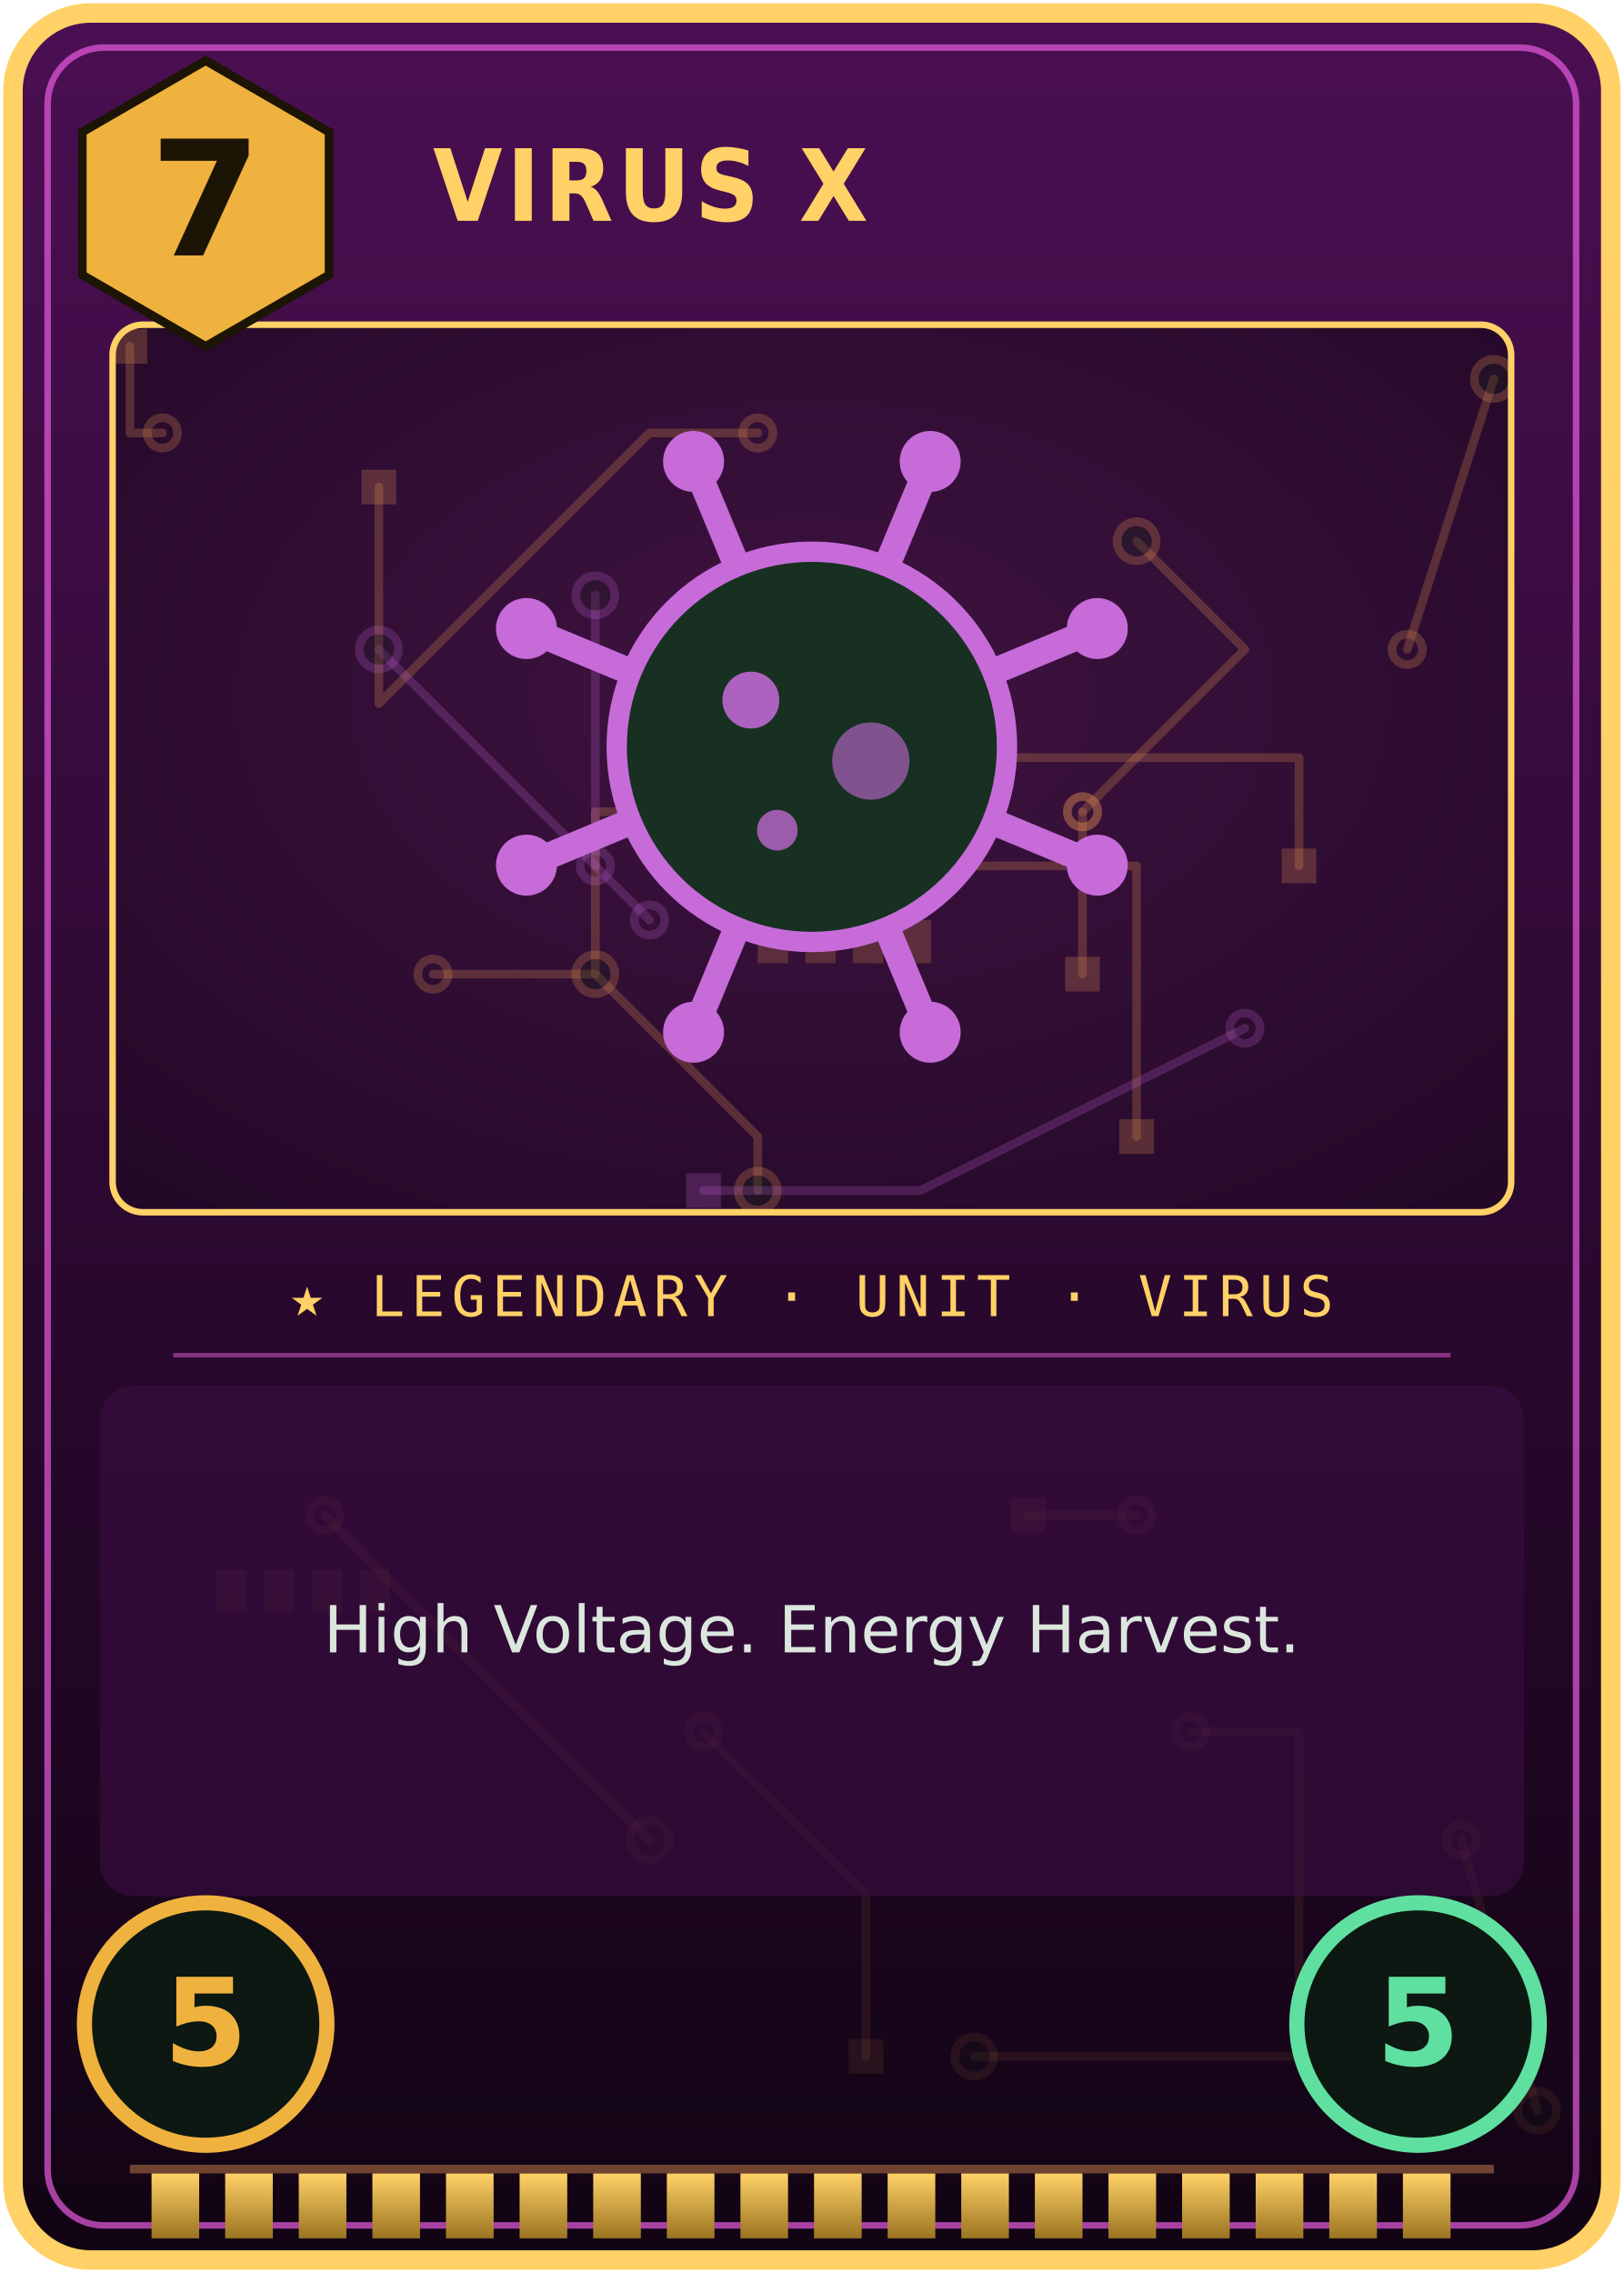
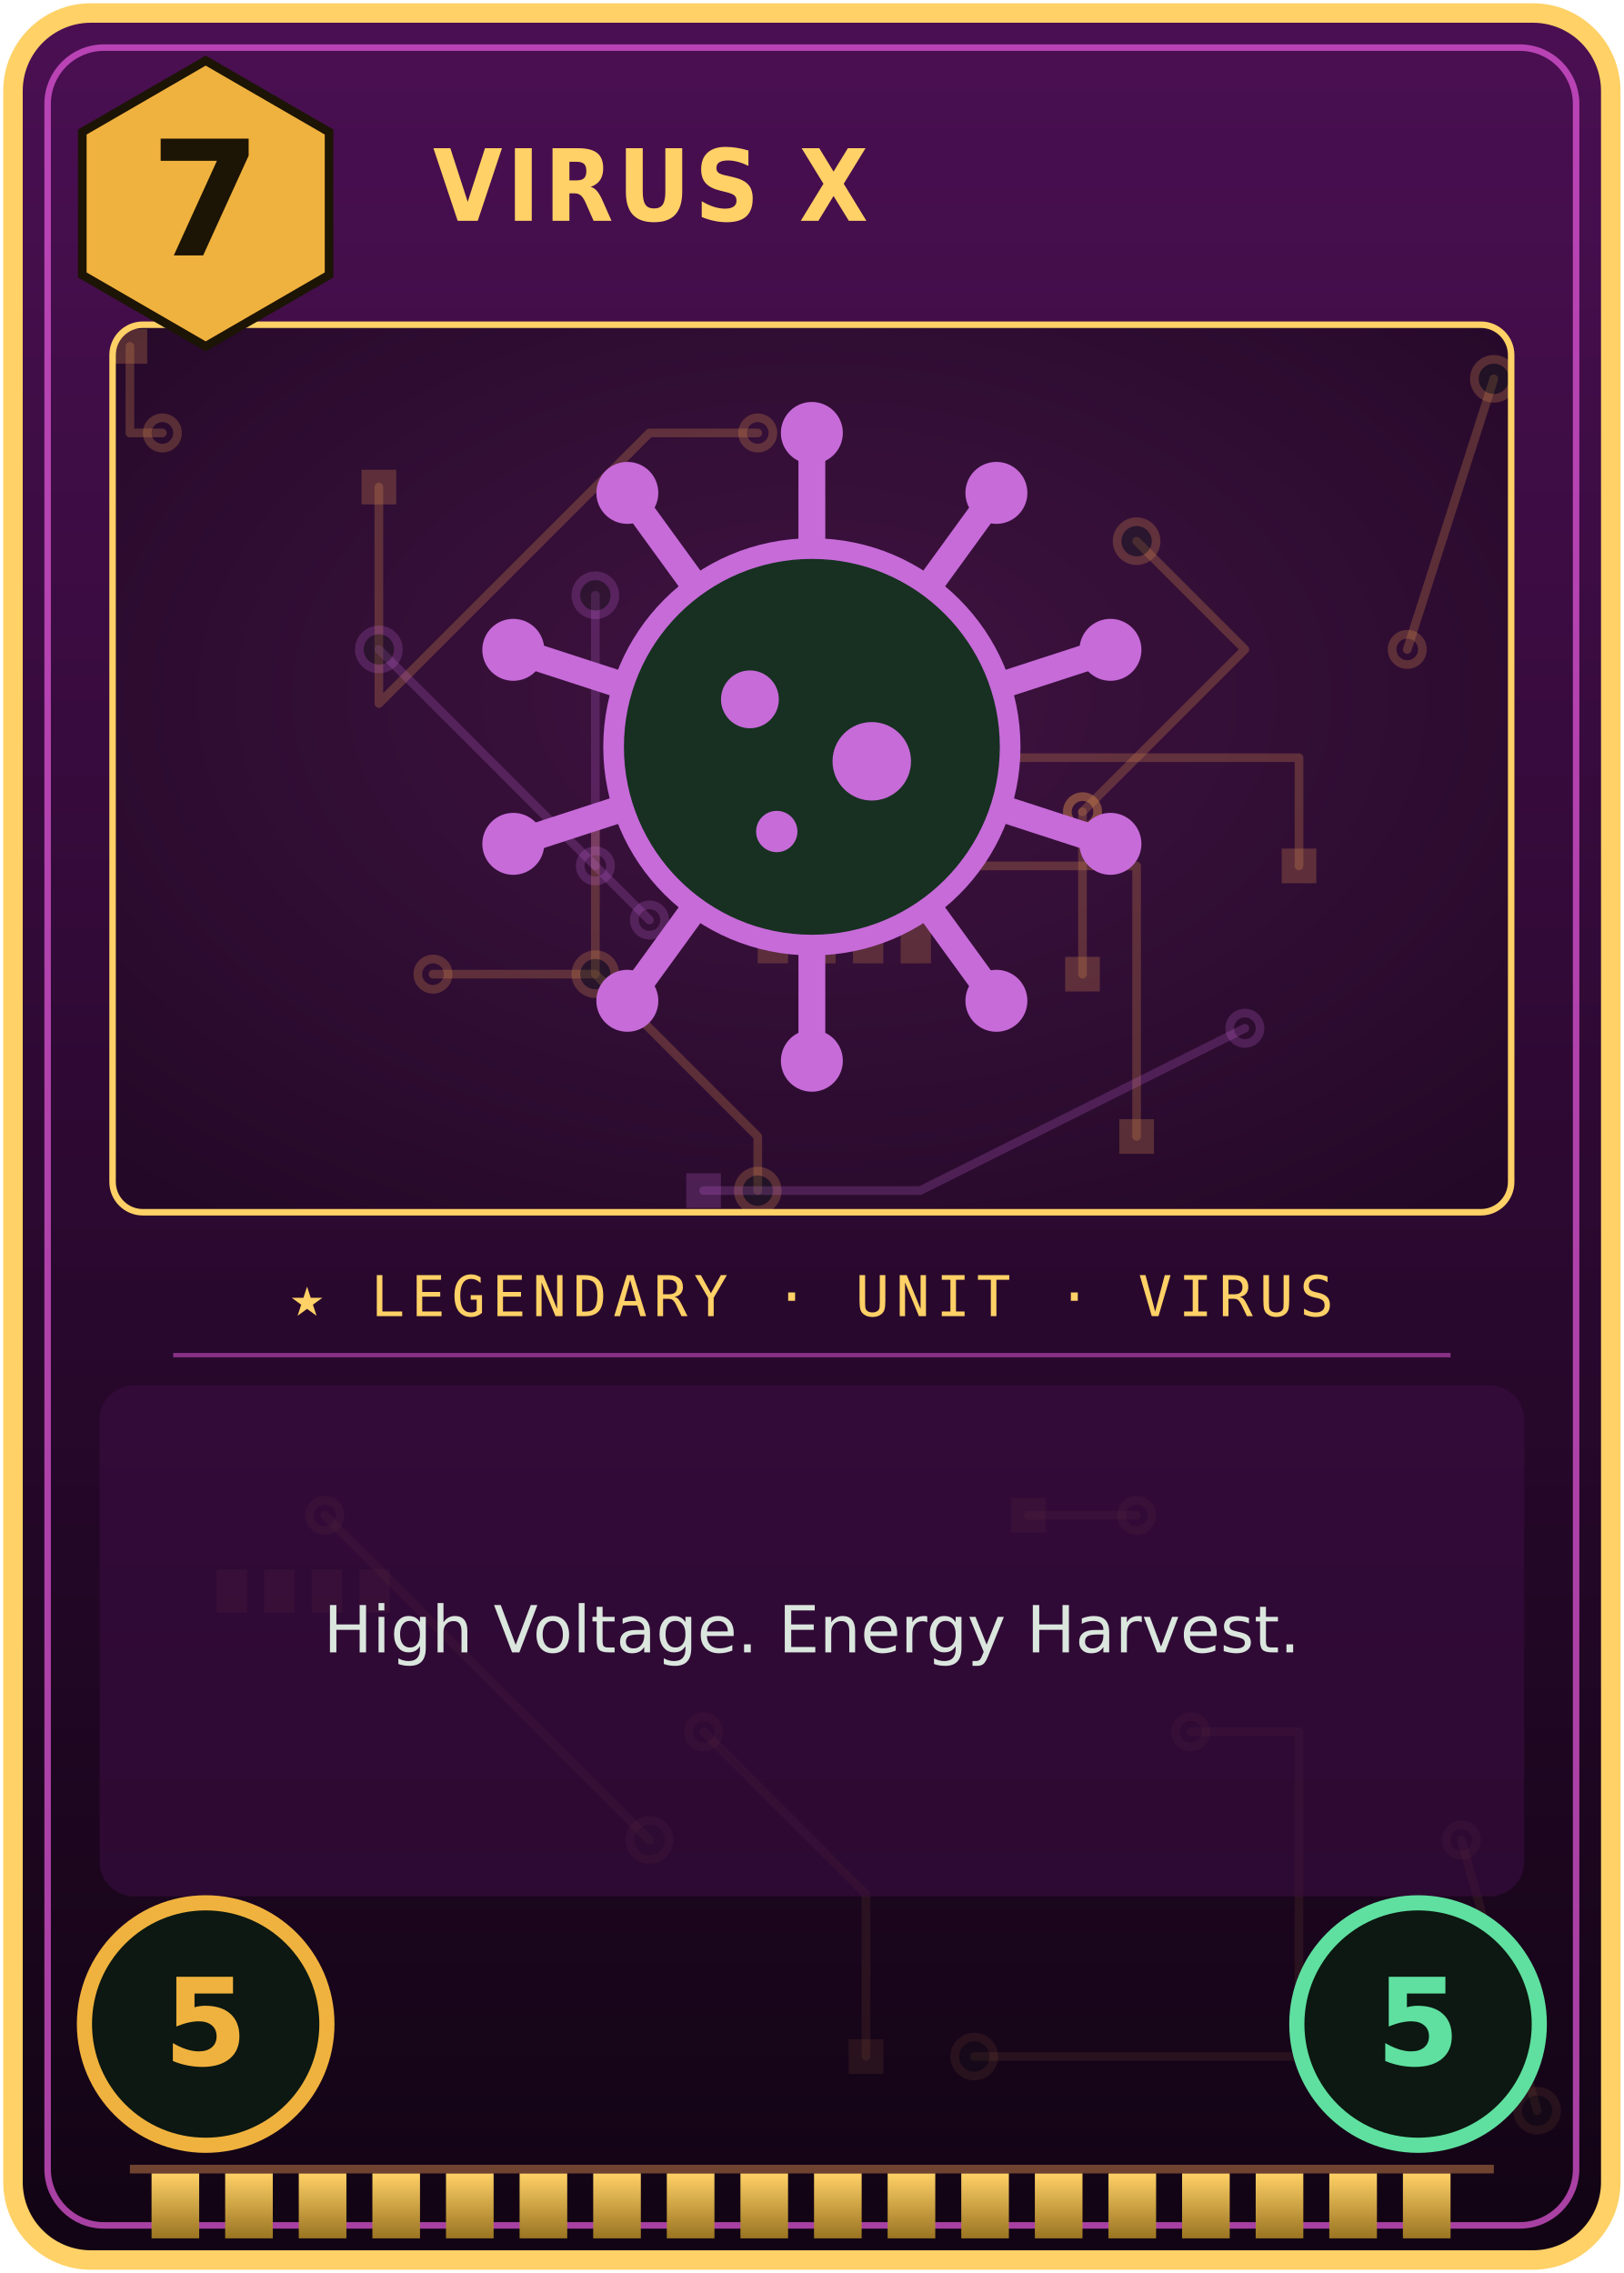
<svg xmlns="http://www.w3.org/2000/svg" width="750" height="1050" viewBox="0 0 750 1050">
  <defs>
    <linearGradient id="bggrad" x1="0" y1="0" x2="0" y2="1">
      <stop offset="0" stop-color="#4a0f52" />
      <stop offset="0.5" stop-color="#2d0932" />
      <stop offset="1" stop-color="#120414" />
    </linearGradient>
    <radialGradient id="artgrad" cx="0.5" cy="0.42" r="0.75">
      <stop offset="0" stop-color="#3f1341" />
      <stop offset="1" stop-color="#230827" />
    </radialGradient>
    <linearGradient id="guldgrad" x1="0" y1="0" x2="0" y2="1">
      <stop offset="0" stop-color="#ffd166" />
      <stop offset="1" stop-color="#9a7422" />
    </linearGradient>
    <clipPath id="artclip">
      <rect x="52" y="150" width="646" height="410" rx="14" />
    </clipPath>
  </defs>
  <rect x="6" y="6" width="738" height="1038" rx="36" fill="url(#bggrad)" stroke="#ffd166" stroke-width="9" />
  <rect x="22" y="22" width="706" height="1006" rx="26" fill="none" stroke="#e85adf" stroke-width="3" opacity="0.7" />
  <circle cx="325" cy="800" r="7" fill="none" stroke="#c9814a" stroke-width="4" opacity="0.1" />
  <path d="M 325 800 L 400 875 L 400 950" fill="none" stroke="#c9814a" stroke-width="4" stroke-linecap="round" stroke-linejoin="round" opacity="0.1" />
  <rect x="392" y="942" width="16" height="16" fill="#c9814a" opacity="0.1" />
  <circle cx="525" cy="700" r="7" fill="none" stroke="#c9814a" stroke-width="4" opacity="0.1" />
  <path d="M 525 700 L 475 700" fill="none" stroke="#c9814a" stroke-width="4" stroke-linecap="round" stroke-linejoin="round" opacity="0.1" />
  <rect x="467" y="692" width="16" height="16" fill="#c9814a" opacity="0.1" />
  <circle cx="550" cy="800" r="7" fill="none" stroke="#c9814a" stroke-width="4" opacity="0.1" />
  <path d="M 550 800 L 600 800 L 600 950 L 450 950" fill="none" stroke="#c9814a" stroke-width="4" stroke-linecap="round" stroke-linejoin="round" opacity="0.1" />
  <circle cx="450" cy="950" r="9" fill="#122419" stroke="#c9814a" stroke-width="4" opacity="0.1" />
  <circle cx="150" cy="700" r="7" fill="none" stroke="#c9814a" stroke-width="4" opacity="0.1" />
  <path d="M 150 700 L 300 850" fill="none" stroke="#c9814a" stroke-width="4" stroke-linecap="round" stroke-linejoin="round" opacity="0.1" />
  <circle cx="300" cy="850" r="9" fill="#122419" stroke="#c9814a" stroke-width="4" opacity="0.1" />
  <circle cx="675" cy="850" r="7" fill="none" stroke="#c9814a" stroke-width="4" opacity="0.1" />
  <path d="M 675 850 L 710 975" fill="none" stroke="#c9814a" stroke-width="4" stroke-linecap="round" stroke-linejoin="round" opacity="0.1" />
  <circle cx="710" cy="975" r="9" fill="#122419" stroke="#c9814a" stroke-width="4" opacity="0.1" />
  <rect x="100" y="725" width="14" height="20" fill="#c9814a" opacity="0.09" />
  <rect x="122" y="725" width="14" height="20" fill="#c9814a" opacity="0.09" />
  <rect x="144" y="725" width="14" height="20" fill="#c9814a" opacity="0.09" />
  <rect x="166" y="725" width="14" height="20" fill="#c9814a" opacity="0.09" />
  <g clip-path="url(#artclip)">
    <rect x="52" y="150" width="646" height="410" fill="url(#artgrad)" />
    <circle cx="425" cy="400" r="7" fill="none" stroke="#c9814a" stroke-width="4" opacity="0.3" />
    <path d="M 425 400 L 525 400 L 525 525" fill="none" stroke="#c9814a" stroke-width="4" stroke-linecap="round" stroke-linejoin="round" opacity="0.3" />
    <rect x="517" y="517" width="16" height="16" fill="#c9814a" opacity="0.3" />
    <circle cx="200" cy="450" r="7" fill="none" stroke="#c9814a" stroke-width="4" opacity="0.3" />
    <path d="M 200 450 L 275 450 L 350 525 L 350 550" fill="none" stroke="#c9814a" stroke-width="4" stroke-linecap="round" stroke-linejoin="round" opacity="0.3" />
    <circle cx="350" cy="550" r="9" fill="#122419" stroke="#c9814a" stroke-width="4" opacity="0.3" />
    <circle cx="350" cy="200" r="7" fill="none" stroke="#c9814a" stroke-width="4" opacity="0.3" />
    <path d="M 350 200 L 300 200 L 175 325 L 175 225" fill="none" stroke="#c9814a" stroke-width="4" stroke-linecap="round" stroke-linejoin="round" opacity="0.3" />
    <rect x="167" y="217" width="16" height="16" fill="#c9814a" opacity="0.3" />
    <circle cx="450" cy="350" r="7" fill="none" stroke="#c9814a" stroke-width="4" opacity="0.3" />
    <path d="M 450 350 L 600 350 L 600 400" fill="none" stroke="#c9814a" stroke-width="4" stroke-linecap="round" stroke-linejoin="round" opacity="0.3" />
    <rect x="592" y="392" width="16" height="16" fill="#c9814a" opacity="0.3" />
    <circle cx="650" cy="300" r="7" fill="none" stroke="#c9814a" stroke-width="4" opacity="0.3" />
    <path d="M 650 300 L 690 175" fill="none" stroke="#c9814a" stroke-width="4" stroke-linecap="round" stroke-linejoin="round" opacity="0.3" />
    <circle cx="690" cy="175" r="9" fill="#122419" stroke="#c9814a" stroke-width="4" opacity="0.3" />
    <circle cx="350" cy="300" r="7" fill="none" stroke="#c9814a" stroke-width="4" opacity="0.3" />
    <path d="M 350 300 L 350 375 L 275 375 L 275 450" fill="none" stroke="#c9814a" stroke-width="4" stroke-linecap="round" stroke-linejoin="round" opacity="0.3" />
    <circle cx="275" cy="450" r="9" fill="#122419" stroke="#c9814a" stroke-width="4" opacity="0.3" />
    <circle cx="75" cy="200" r="7" fill="none" stroke="#c9814a" stroke-width="4" opacity="0.3" />
    <path d="M 75 200 L 60 200 L 60 160 L 60 160" fill="none" stroke="#c9814a" stroke-width="4" stroke-linecap="round" stroke-linejoin="round" opacity="0.3" />
    <rect x="52" y="152" width="16" height="16" fill="#c9814a" opacity="0.3" />
    <circle cx="500" cy="375" r="7" fill="none" stroke="#c9814a" stroke-width="4" opacity="0.3" />
    <path d="M 500 375 L 500 450" fill="none" stroke="#c9814a" stroke-width="4" stroke-linecap="round" stroke-linejoin="round" opacity="0.3" />
    <rect x="492" y="442" width="16" height="16" fill="#c9814a" opacity="0.3" />
    <circle cx="500" cy="375" r="7" fill="none" stroke="#c9814a" stroke-width="4" opacity="0.3" />
    <path d="M 500 375 L 575 300 L 525 250" fill="none" stroke="#c9814a" stroke-width="4" stroke-linecap="round" stroke-linejoin="round" opacity="0.3" />
    <circle cx="525" cy="250" r="9" fill="#122419" stroke="#c9814a" stroke-width="4" opacity="0.3" />
    <rect x="350" y="425" width="14" height="20" fill="#c9814a" opacity="0.27" />
    <rect x="372" y="425" width="14" height="20" fill="#c9814a" opacity="0.27" />
    <rect x="394" y="425" width="14" height="20" fill="#c9814a" opacity="0.27" />
    <rect x="416" y="425" width="14" height="20" fill="#c9814a" opacity="0.27" />
    <circle cx="300" cy="425" r="7" fill="none" stroke="#c76bd9" stroke-width="4" opacity="0.22" />
    <path d="M 300 425 L 175 300" fill="none" stroke="#c76bd9" stroke-width="4" stroke-linecap="round" stroke-linejoin="round" opacity="0.22" />
    <circle cx="175" cy="300" r="9" fill="#122419" stroke="#c76bd9" stroke-width="4" opacity="0.22" />
    <circle cx="575" cy="475" r="7" fill="none" stroke="#c76bd9" stroke-width="4" opacity="0.22" />
    <path d="M 575 475 L 425 550 L 325 550" fill="none" stroke="#c76bd9" stroke-width="4" stroke-linecap="round" stroke-linejoin="round" opacity="0.22" />
    <rect x="317" y="542" width="16" height="16" fill="#c76bd9" opacity="0.22" />
    <circle cx="275" cy="400" r="7" fill="none" stroke="#c76bd9" stroke-width="4" opacity="0.22" />
    <path d="M 275 400 L 275 275" fill="none" stroke="#c76bd9" stroke-width="4" stroke-linecap="round" stroke-linejoin="round" opacity="0.22" />
    <circle cx="275" cy="275" r="9" fill="#122419" stroke="#c76bd9" stroke-width="4" opacity="0.22" />
    <rect x="300" y="375" width="14" height="20" fill="#c76bd9" opacity="0.198" />
    <rect x="322" y="375" width="14" height="20" fill="#c76bd9" opacity="0.198" />
    <rect x="344" y="375" width="14" height="20" fill="#c76bd9" opacity="0.198" />
    <rect x="366" y="375" width="14" height="20" fill="#c76bd9" opacity="0.198" />
-     <g transform="translate(375 345) scale(0.939) translate(-375 -345)">
-       <line x1="463.7" y1="381.7" x2="515.4" y2="403.2" stroke="#c76bd9" stroke-width="13" stroke-linecap="round" />
-       <circle cx="515.4" cy="403.2" r="15" fill="#c76bd9" />
-       <line x1="411.7" y1="433.7" x2="433.2" y2="485.4" stroke="#c76bd9" stroke-width="13" stroke-linecap="round" />
-       <circle cx="433.2" cy="485.4" r="15" fill="#c76bd9" />
-       <line x1="338.3" y1="433.7" x2="316.8" y2="485.4" stroke="#c76bd9" stroke-width="13" stroke-linecap="round" />
-       <circle cx="316.8" cy="485.4" r="15" fill="#c76bd9" />
-       <line x1="286.3" y1="381.7" x2="234.6" y2="403.2" stroke="#c76bd9" stroke-width="13" stroke-linecap="round" />
-       <circle cx="234.6" cy="403.2" r="15" fill="#c76bd9" />
-       <line x1="286.3" y1="308.3" x2="234.6" y2="286.8" stroke="#c76bd9" stroke-width="13" stroke-linecap="round" />
-       <circle cx="234.6" cy="286.8" r="15" fill="#c76bd9" />
-       <line x1="338.3" y1="256.3" x2="316.8" y2="204.6" stroke="#c76bd9" stroke-width="13" stroke-linecap="round" />
-       <circle cx="316.8" cy="204.6" r="15" fill="#c76bd9" />
-       <line x1="411.7" y1="256.3" x2="433.2" y2="204.6" stroke="#c76bd9" stroke-width="13" stroke-linecap="round" />
-       <circle cx="433.2" cy="204.6" r="15" fill="#c76bd9" />
-       <line x1="463.7" y1="308.3" x2="515.4" y2="286.8" stroke="#c76bd9" stroke-width="13" stroke-linecap="round" />
-       <circle cx="515.4" cy="286.8" r="15" fill="#c76bd9" />
+     <g transform="translate(375 345) scale(0.954) translate(-375 -345)">
+       <line x1="466.301" y1="374.666" x2="519.561" y2="391.971" stroke="#c76bd9" stroke-width="13" stroke-linecap="round" />
+       <circle cx="519.561" cy="391.971" r="15" fill="#c76bd9" />
+       <line x1="431.427" y1="422.666" x2="464.343" y2="467.971" stroke="#c76bd9" stroke-width="13" stroke-linecap="round" />
+       <circle cx="464.343" cy="467.971" r="15" fill="#c76bd9" />
+       <line x1="375" y1="441" x2="375" y2="497" stroke="#c76bd9" stroke-width="13" stroke-linecap="round" />
+       <circle cx="375" cy="497" r="15" fill="#c76bd9" />
+       <line x1="318.573" y1="422.666" x2="285.657" y2="467.971" stroke="#c76bd9" stroke-width="13" stroke-linecap="round" />
+       <circle cx="285.657" cy="467.971" r="15" fill="#c76bd9" />
+       <line x1="283.699" y1="374.666" x2="230.439" y2="391.971" stroke="#c76bd9" stroke-width="13" stroke-linecap="round" />
+       <circle cx="230.439" cy="391.971" r="15" fill="#c76bd9" />
+       <line x1="283.699" y1="315.334" x2="230.439" y2="298.029" stroke="#c76bd9" stroke-width="13" stroke-linecap="round" />
+       <circle cx="230.439" cy="298.029" r="15" fill="#c76bd9" />
+       <line x1="318.573" y1="267.334" x2="285.657" y2="222.029" stroke="#c76bd9" stroke-width="13" stroke-linecap="round" />
+       <circle cx="285.657" cy="222.029" r="15" fill="#c76bd9" />
+       <line x1="375" y1="249" x2="375" y2="193" stroke="#c76bd9" stroke-width="13" stroke-linecap="round" />
+       <circle cx="375" cy="193" r="15" fill="#c76bd9" />
+       <line x1="431.427" y1="267.334" x2="464.343" y2="222.029" stroke="#c76bd9" stroke-width="13" stroke-linecap="round" />
+       <circle cx="464.343" cy="222.029" r="15" fill="#c76bd9" />
+       <line x1="466.301" y1="315.334" x2="519.561" y2="298.029" stroke="#c76bd9" stroke-width="13" stroke-linecap="round" />
+       <circle cx="519.561" cy="298.029" r="15" fill="#c76bd9" />
      <circle cx="375" cy="345" r="96" fill="#173021" stroke="#c76bd9" stroke-width="10" />
-       <circle cx="345" cy="322" r="14" fill="#c76bd9" opacity="0.85" />
-       <circle cx="404" cy="352" r="19" fill="#c76bd9" opacity="0.6" />
-       <circle cx="358" cy="386" r="10" fill="#c76bd9" opacity="0.75" />
+       <circle cx="345" cy="322" r="14" fill="#c76bd9" />
+       <circle cx="404" cy="352" r="19" fill="#c76bd9" />
+       <circle cx="358" cy="386" r="10" fill="#c76bd9" />
    </g>
  </g>
  <rect x="52" y="150" width="646" height="410" rx="14" fill="none" stroke="#ffd166" stroke-width="3" />
  <text x="200" y="102" font-family="DejaVu Sans Condensed" font-weight="bold" font-size="46" letter-spacing="2" fill="#ffd166">VIRUS X</text>
  <polygon points="95,28 152,61 152,127 95,160 38,127 38,61" fill="#f0b23e" stroke="#1c1405" stroke-width="4" />
  <text x="95" y="118" text-anchor="middle" font-family="DejaVu Sans" font-weight="bold" font-size="74" fill="#1c1405">7</text>
  <text x="375" y="608" text-anchor="middle" font-family="DejaVu Sans Mono" font-size="26" letter-spacing="3" fill="#ffd166">★ LEGENDARY · UNIT · VIRUS</text>
  <line x1="80" y1="626" x2="670" y2="626" stroke="#e85adf" stroke-width="2" opacity="0.5" />
  <rect x="46" y="640" width="658" height="236" rx="16" fill="#3d0d44" opacity="0.55" />
  <text x="375" y="763.3" text-anchor="middle" font-family="DejaVu Sans" font-size="30" fill="#dbe7de">High Voltage. Energy Harvest.</text>
  <circle cx="95" cy="935" r="56" fill="#0c1811" stroke="#f0b23e" stroke-width="7" />
  <text x="95" y="954" text-anchor="middle" font-family="DejaVu Sans" font-weight="bold" font-size="56" fill="#f0b23e">5</text>
  <circle cx="655" cy="935" r="56" fill="#0c1811" stroke="#5fe0a0" stroke-width="7" />
  <text x="655" y="954" text-anchor="middle" font-family="DejaVu Sans" font-weight="bold" font-size="56" fill="#5fe0a0">5</text>
  <rect x="70" y="1004" width="22" height="30" fill="url(#guldgrad)" />
  <rect x="104" y="1004" width="22" height="30" fill="url(#guldgrad)" />
  <rect x="138" y="1004" width="22" height="30" fill="url(#guldgrad)" />
  <rect x="172" y="1004" width="22" height="30" fill="url(#guldgrad)" />
  <rect x="206" y="1004" width="22" height="30" fill="url(#guldgrad)" />
  <rect x="240" y="1004" width="22" height="30" fill="url(#guldgrad)" />
  <rect x="274" y="1004" width="22" height="30" fill="url(#guldgrad)" />
  <rect x="308" y="1004" width="22" height="30" fill="url(#guldgrad)" />
  <rect x="342" y="1004" width="22" height="30" fill="url(#guldgrad)" />
  <rect x="376" y="1004" width="22" height="30" fill="url(#guldgrad)" />
  <rect x="410" y="1004" width="22" height="30" fill="url(#guldgrad)" />
  <rect x="444" y="1004" width="22" height="30" fill="url(#guldgrad)" />
  <rect x="478" y="1004" width="22" height="30" fill="url(#guldgrad)" />
  <rect x="512" y="1004" width="22" height="30" fill="url(#guldgrad)" />
  <rect x="546" y="1004" width="22" height="30" fill="url(#guldgrad)" />
  <rect x="580" y="1004" width="22" height="30" fill="url(#guldgrad)" />
  <rect x="614" y="1004" width="22" height="30" fill="url(#guldgrad)" />
  <rect x="648" y="1004" width="22" height="30" fill="url(#guldgrad)" />
  <rect x="60" y="1000" width="630" height="4" fill="#c9814a" opacity="0.5" />
</svg>
